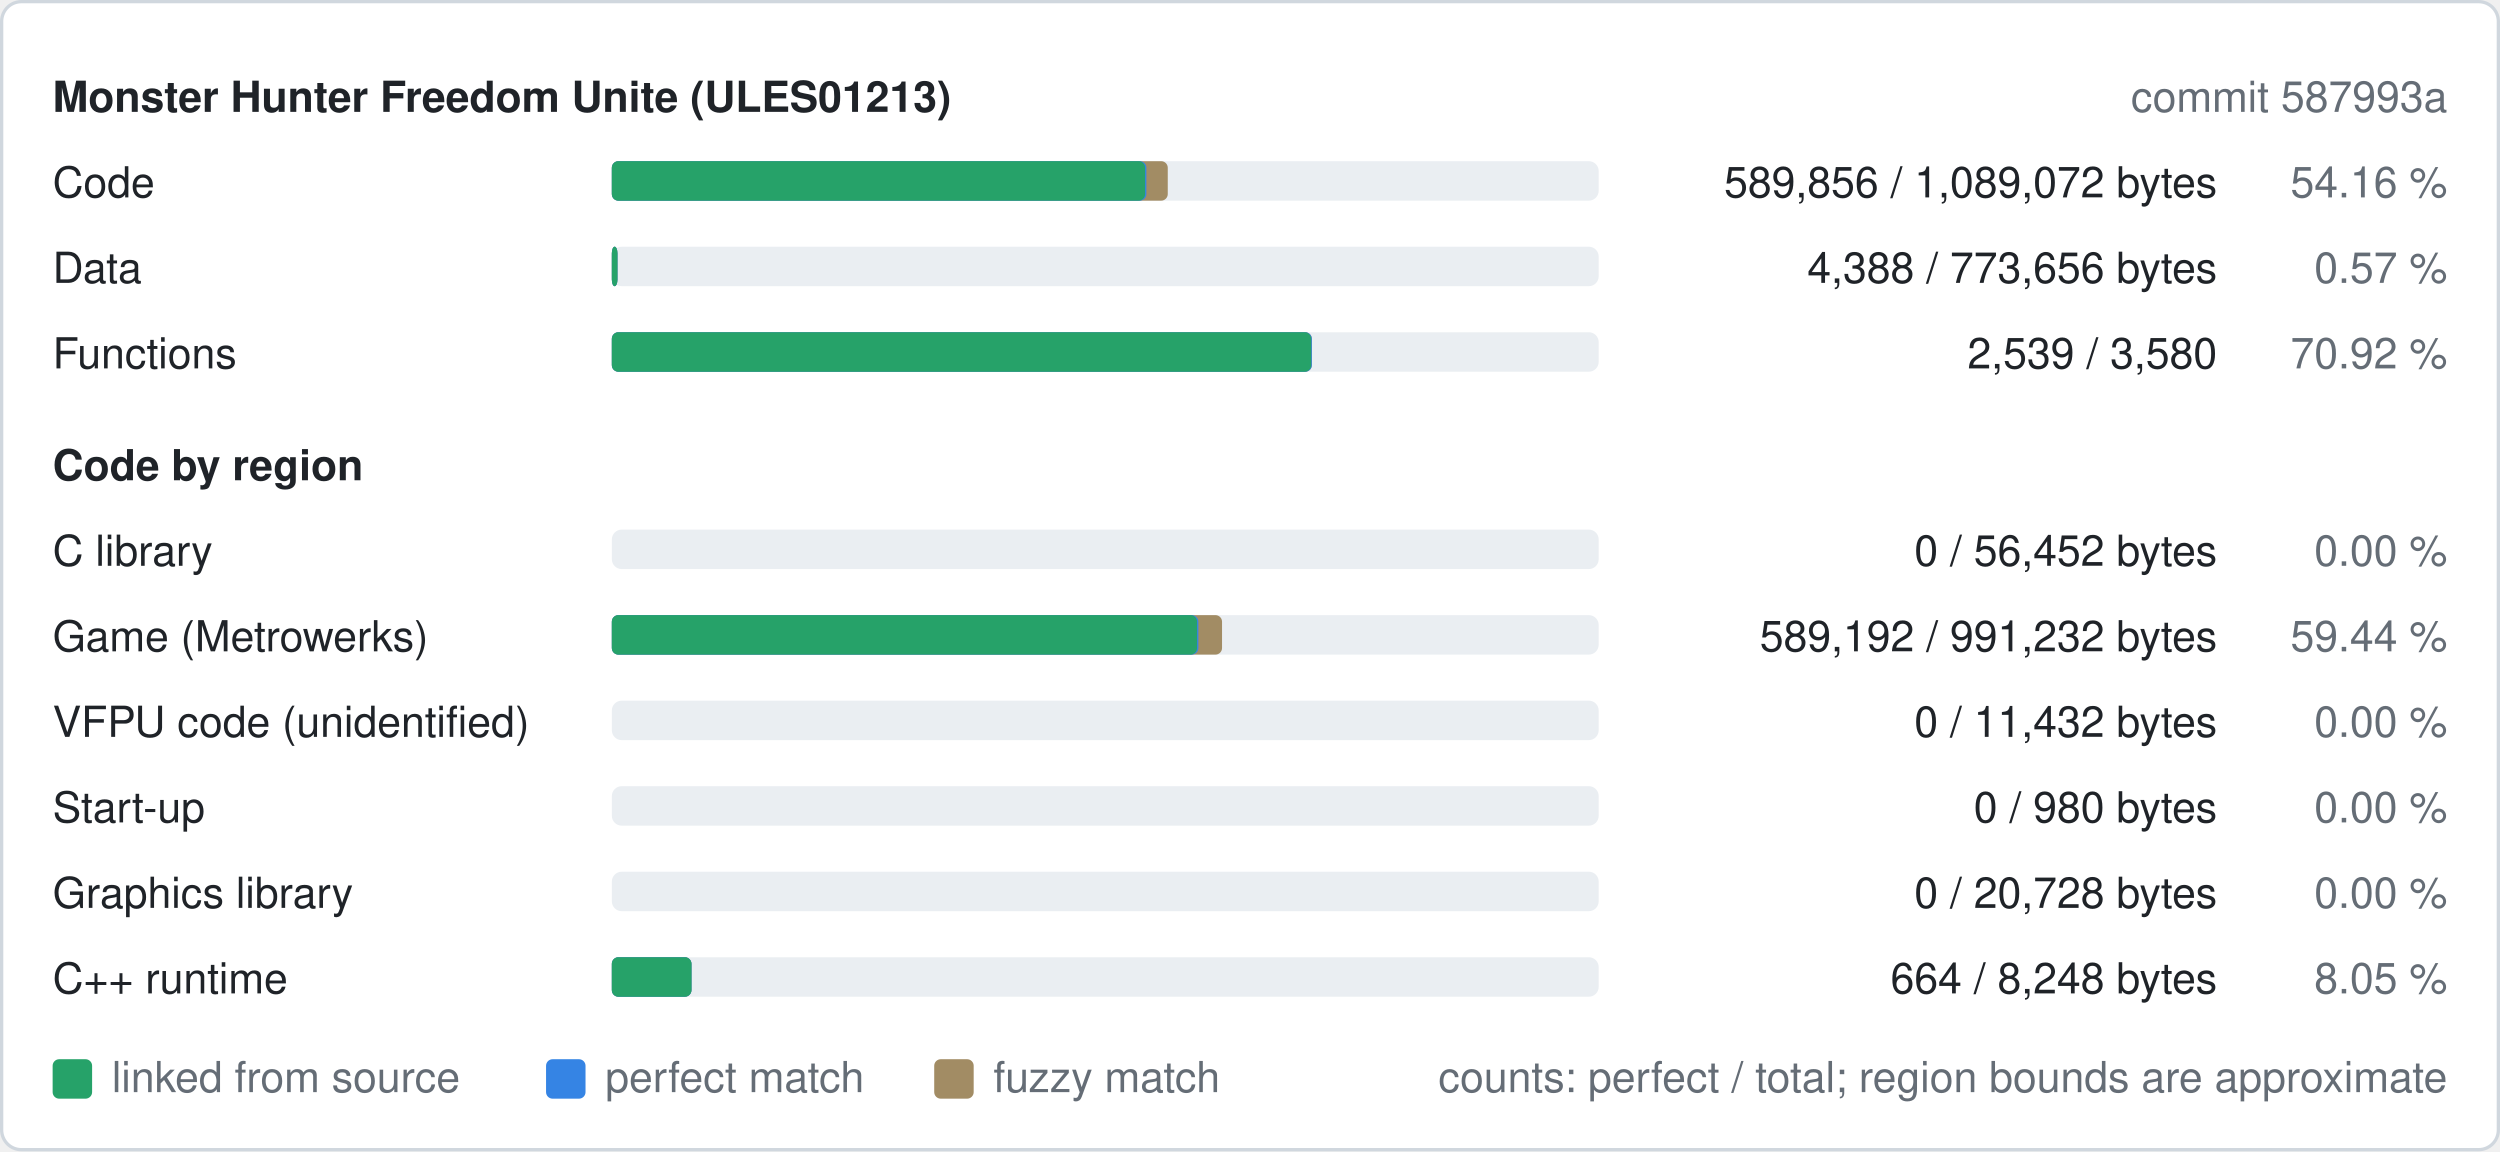
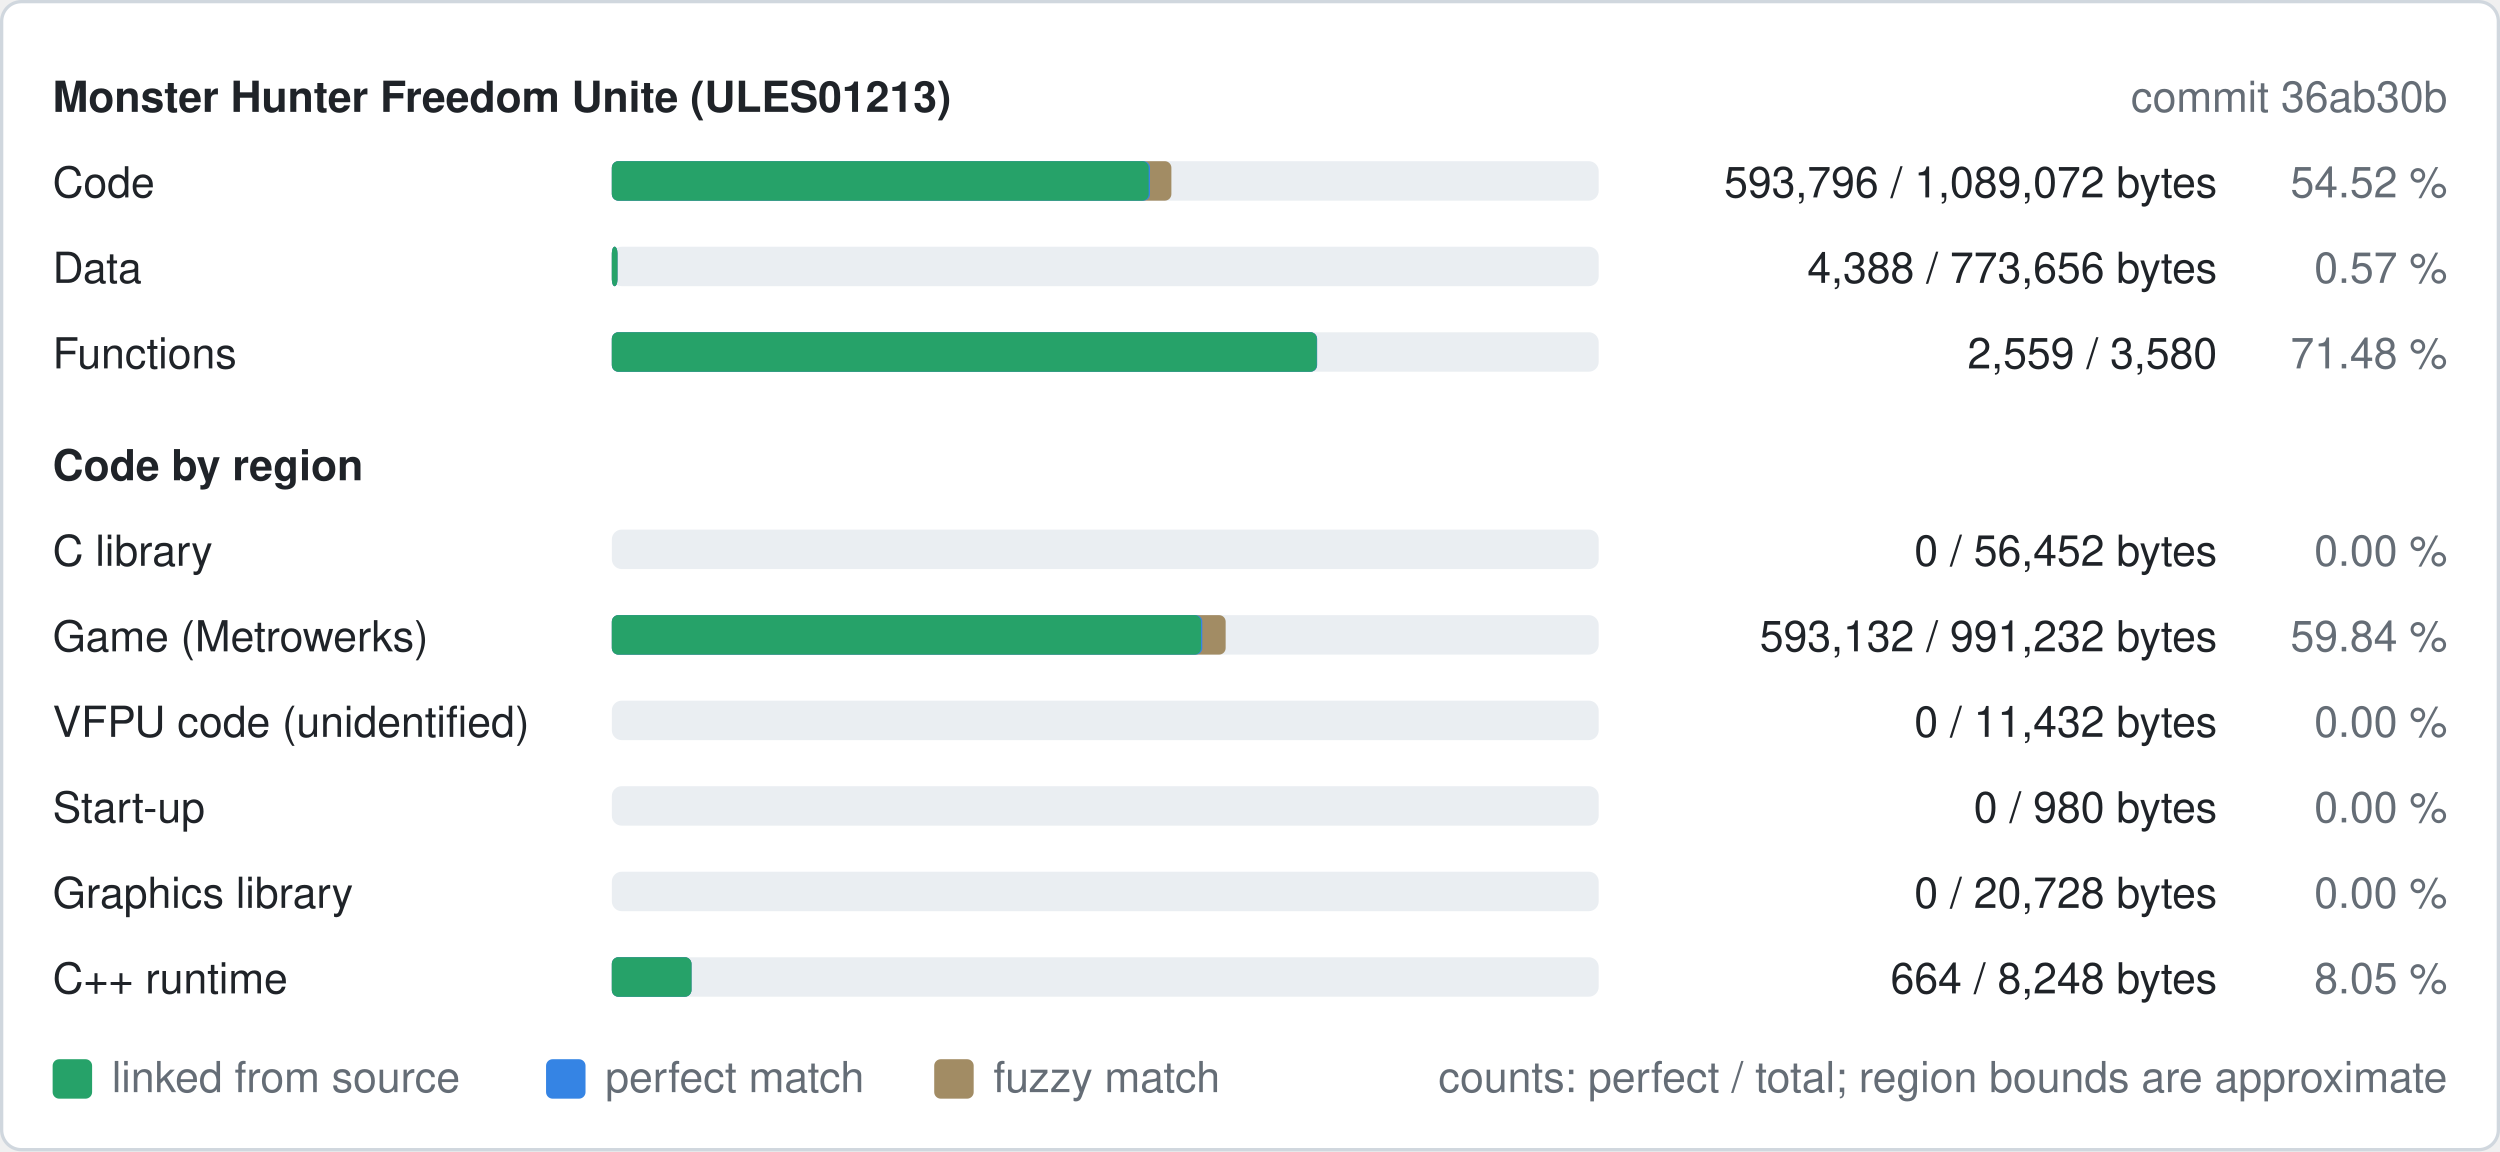
<svg xmlns="http://www.w3.org/2000/svg" width="760" height="350" viewBox="0 0 760 350" role="img" aria-label="Decompilation progress of ULES01213">
  <style>
text{font-family:-apple-system,BlinkMacSystemFont,"Segoe UI",Helvetica,Arial,sans-serif;font-size:13px}
.b{font-weight:600}
.bg{fill:#ffffff;stroke:#d0d7de}.t{fill:#1f2328}.m{fill:#656d76}.track{fill:#eaeef2}.fuzzy{fill:#a28c64}.perfect{fill:#3584e4}.linked{fill:#26a269}
@media (prefers-color-scheme: dark){.bg{fill:#0d1117;stroke:#30363d}.t{fill:#e6edf3}.m{fill:#8d96a0}.track{fill:#21262d}.fuzzy{fill:#a28c64}.perfect{fill:#3584e4}.linked{fill:#2ec27e}}
</style>
  <rect class="bg" x="0.5" y="0.5" width="759" height="349" rx="6" />
  <text class="t b" x="16" y="34">Monster Hunter Freedom Unite (ULES01213)</text>
-   <text class="m" x="744" y="34" text-anchor="end">commit 587993a</text>
+   <text class="m" x="744" y="34" text-anchor="end">commit 36ab30b</text>
  <text class="t" x="16" y="60">Code</text>
  <rect class="track" x="186" y="49" width="300" height="12" rx="3" />
-   <rect class="fuzzy" x="186" y="49" width="169.0" height="12" rx="2" />
-   <rect class="perfect" x="186" y="49" width="162.5" height="12" rx="2" />
-   <rect class="linked" x="186" y="49" width="162.1" height="12" rx="2" />
-   <text class="t" x="674" y="60" text-anchor="end">589,856 / 1,089,072 bytes</text>
-   <text class="m" x="744" y="60" text-anchor="end">54.16 %</text>
+   <rect class="fuzzy" x="186" y="49" width="170.1" height="12" rx="2" />
+   <rect class="perfect" x="186" y="49" width="163.6" height="12" rx="2" />
+   <rect class="linked" x="186" y="49" width="163.2" height="12" rx="2" />
+   <text class="t" x="674" y="60" text-anchor="end">593,796 / 1,089,072 bytes</text>
+   <text class="m" x="744" y="60" text-anchor="end">54.52 %</text>
  <text class="t" x="16" y="86">Data</text>
  <rect class="track" x="186" y="75" width="300" height="12" rx="3" />
  <rect class="fuzzy" x="186" y="75" width="1.7" height="12" rx="2" />
  <rect class="perfect" x="186" y="75" width="1.7" height="12" rx="2" />
  <rect class="linked" x="186" y="75" width="1.7" height="12" rx="2" />
  <text class="t" x="674" y="86" text-anchor="end">4,388 / 773,656 bytes</text>
  <text class="m" x="744" y="86" text-anchor="end">0.57 %</text>
  <text class="t" x="16" y="112">Functions</text>
  <rect class="track" x="186" y="101" width="300" height="12" rx="3" />
-   <rect class="fuzzy" x="186" y="101" width="212.8" height="12" rx="2" />
-   <rect class="perfect" x="186" y="101" width="212.8" height="12" rx="2" />
-   <rect class="linked" x="186" y="101" width="212.6" height="12" rx="2" />
-   <text class="t" x="674" y="112" text-anchor="end">2,539 / 3,580</text>
-   <text class="m" x="744" y="112" text-anchor="end">70.92 %</text>
+   <rect class="fuzzy" x="186" y="101" width="214.4" height="12" rx="2" />
+   <rect class="perfect" x="186" y="101" width="214.4" height="12" rx="2" />
+   <rect class="linked" x="186" y="101" width="214.3" height="12" rx="2" />
+   <text class="t" x="674" y="112" text-anchor="end">2,559 / 3,580</text>
+   <text class="m" x="744" y="112" text-anchor="end">71.48 %</text>
  <text class="t b" x="16" y="146">Code by region</text>
  <text class="t" x="16" y="172">C library</text>
  <rect class="track" x="186" y="161" width="300" height="12" rx="3" />
  <text class="t" x="674" y="172" text-anchor="end">0 / 56,452 bytes</text>
  <text class="m" x="744" y="172" text-anchor="end">0.00 %</text>
  <text class="t" x="16" y="198">Game (Metrowerks)</text>
  <rect class="track" x="186" y="187" width="300" height="12" rx="3" />
-   <rect class="fuzzy" x="186" y="187" width="185.5" height="12" rx="2" />
-   <rect class="perfect" x="186" y="187" width="178.3" height="12" rx="2" />
-   <rect class="linked" x="186" y="187" width="177.9" height="12" rx="2" />
-   <text class="t" x="674" y="198" text-anchor="end">589,192 / 991,232 bytes</text>
-   <text class="m" x="744" y="198" text-anchor="end">59.44 %</text>
+   <rect class="fuzzy" x="186" y="187" width="186.6" height="12" rx="2" />
+   <rect class="perfect" x="186" y="187" width="179.5" height="12" rx="2" />
+   <rect class="linked" x="186" y="187" width="179.1" height="12" rx="2" />
+   <text class="t" x="674" y="198" text-anchor="end">593,132 / 991,232 bytes</text>
+   <text class="m" x="744" y="198" text-anchor="end">59.84 %</text>
  <text class="t" x="16" y="224">VFPU code (unidentified)</text>
  <rect class="track" x="186" y="213" width="300" height="12" rx="3" />
  <text class="t" x="674" y="224" text-anchor="end">0 / 11,432 bytes</text>
  <text class="m" x="744" y="224" text-anchor="end">0.00 %</text>
  <text class="t" x="16" y="250">Start-up</text>
  <rect class="track" x="186" y="239" width="300" height="12" rx="3" />
  <text class="t" x="674" y="250" text-anchor="end">0 / 980 bytes</text>
  <text class="m" x="744" y="250" text-anchor="end">0.00 %</text>
  <text class="t" x="16" y="276">Graphics library</text>
  <rect class="track" x="186" y="265" width="300" height="12" rx="3" />
  <text class="t" x="674" y="276" text-anchor="end">0 / 20,728 bytes</text>
  <text class="m" x="744" y="276" text-anchor="end">0.00 %</text>
  <text class="t" x="16" y="302">C++ runtime</text>
  <rect class="track" x="186" y="291" width="300" height="12" rx="3" />
  <rect class="fuzzy" x="186" y="291" width="24.2" height="12" rx="2" />
  <rect class="perfect" x="186" y="291" width="24.2" height="12" rx="2" />
  <rect class="linked" x="186" y="291" width="24.2" height="12" rx="2" />
  <text class="t" x="674" y="302" text-anchor="end">664 / 8,248 bytes</text>
  <text class="m" x="744" y="302" text-anchor="end">8.05 %</text>
  <rect class="linked" x="16" y="322" width="12" height="12" rx="2" />
  <text class="m" x="34" y="332">linked from source</text>
  <rect class="perfect" x="166" y="322" width="12" height="12" rx="2" />
  <text class="m" x="184" y="332">perfect match</text>
  <rect class="fuzzy" x="284" y="322" width="12" height="12" rx="2" />
  <text class="m" x="302" y="332">fuzzy match</text>
  <text class="m" x="744" y="332" text-anchor="end">counts: perfect / total; region bounds are approximate</text>
</svg>
